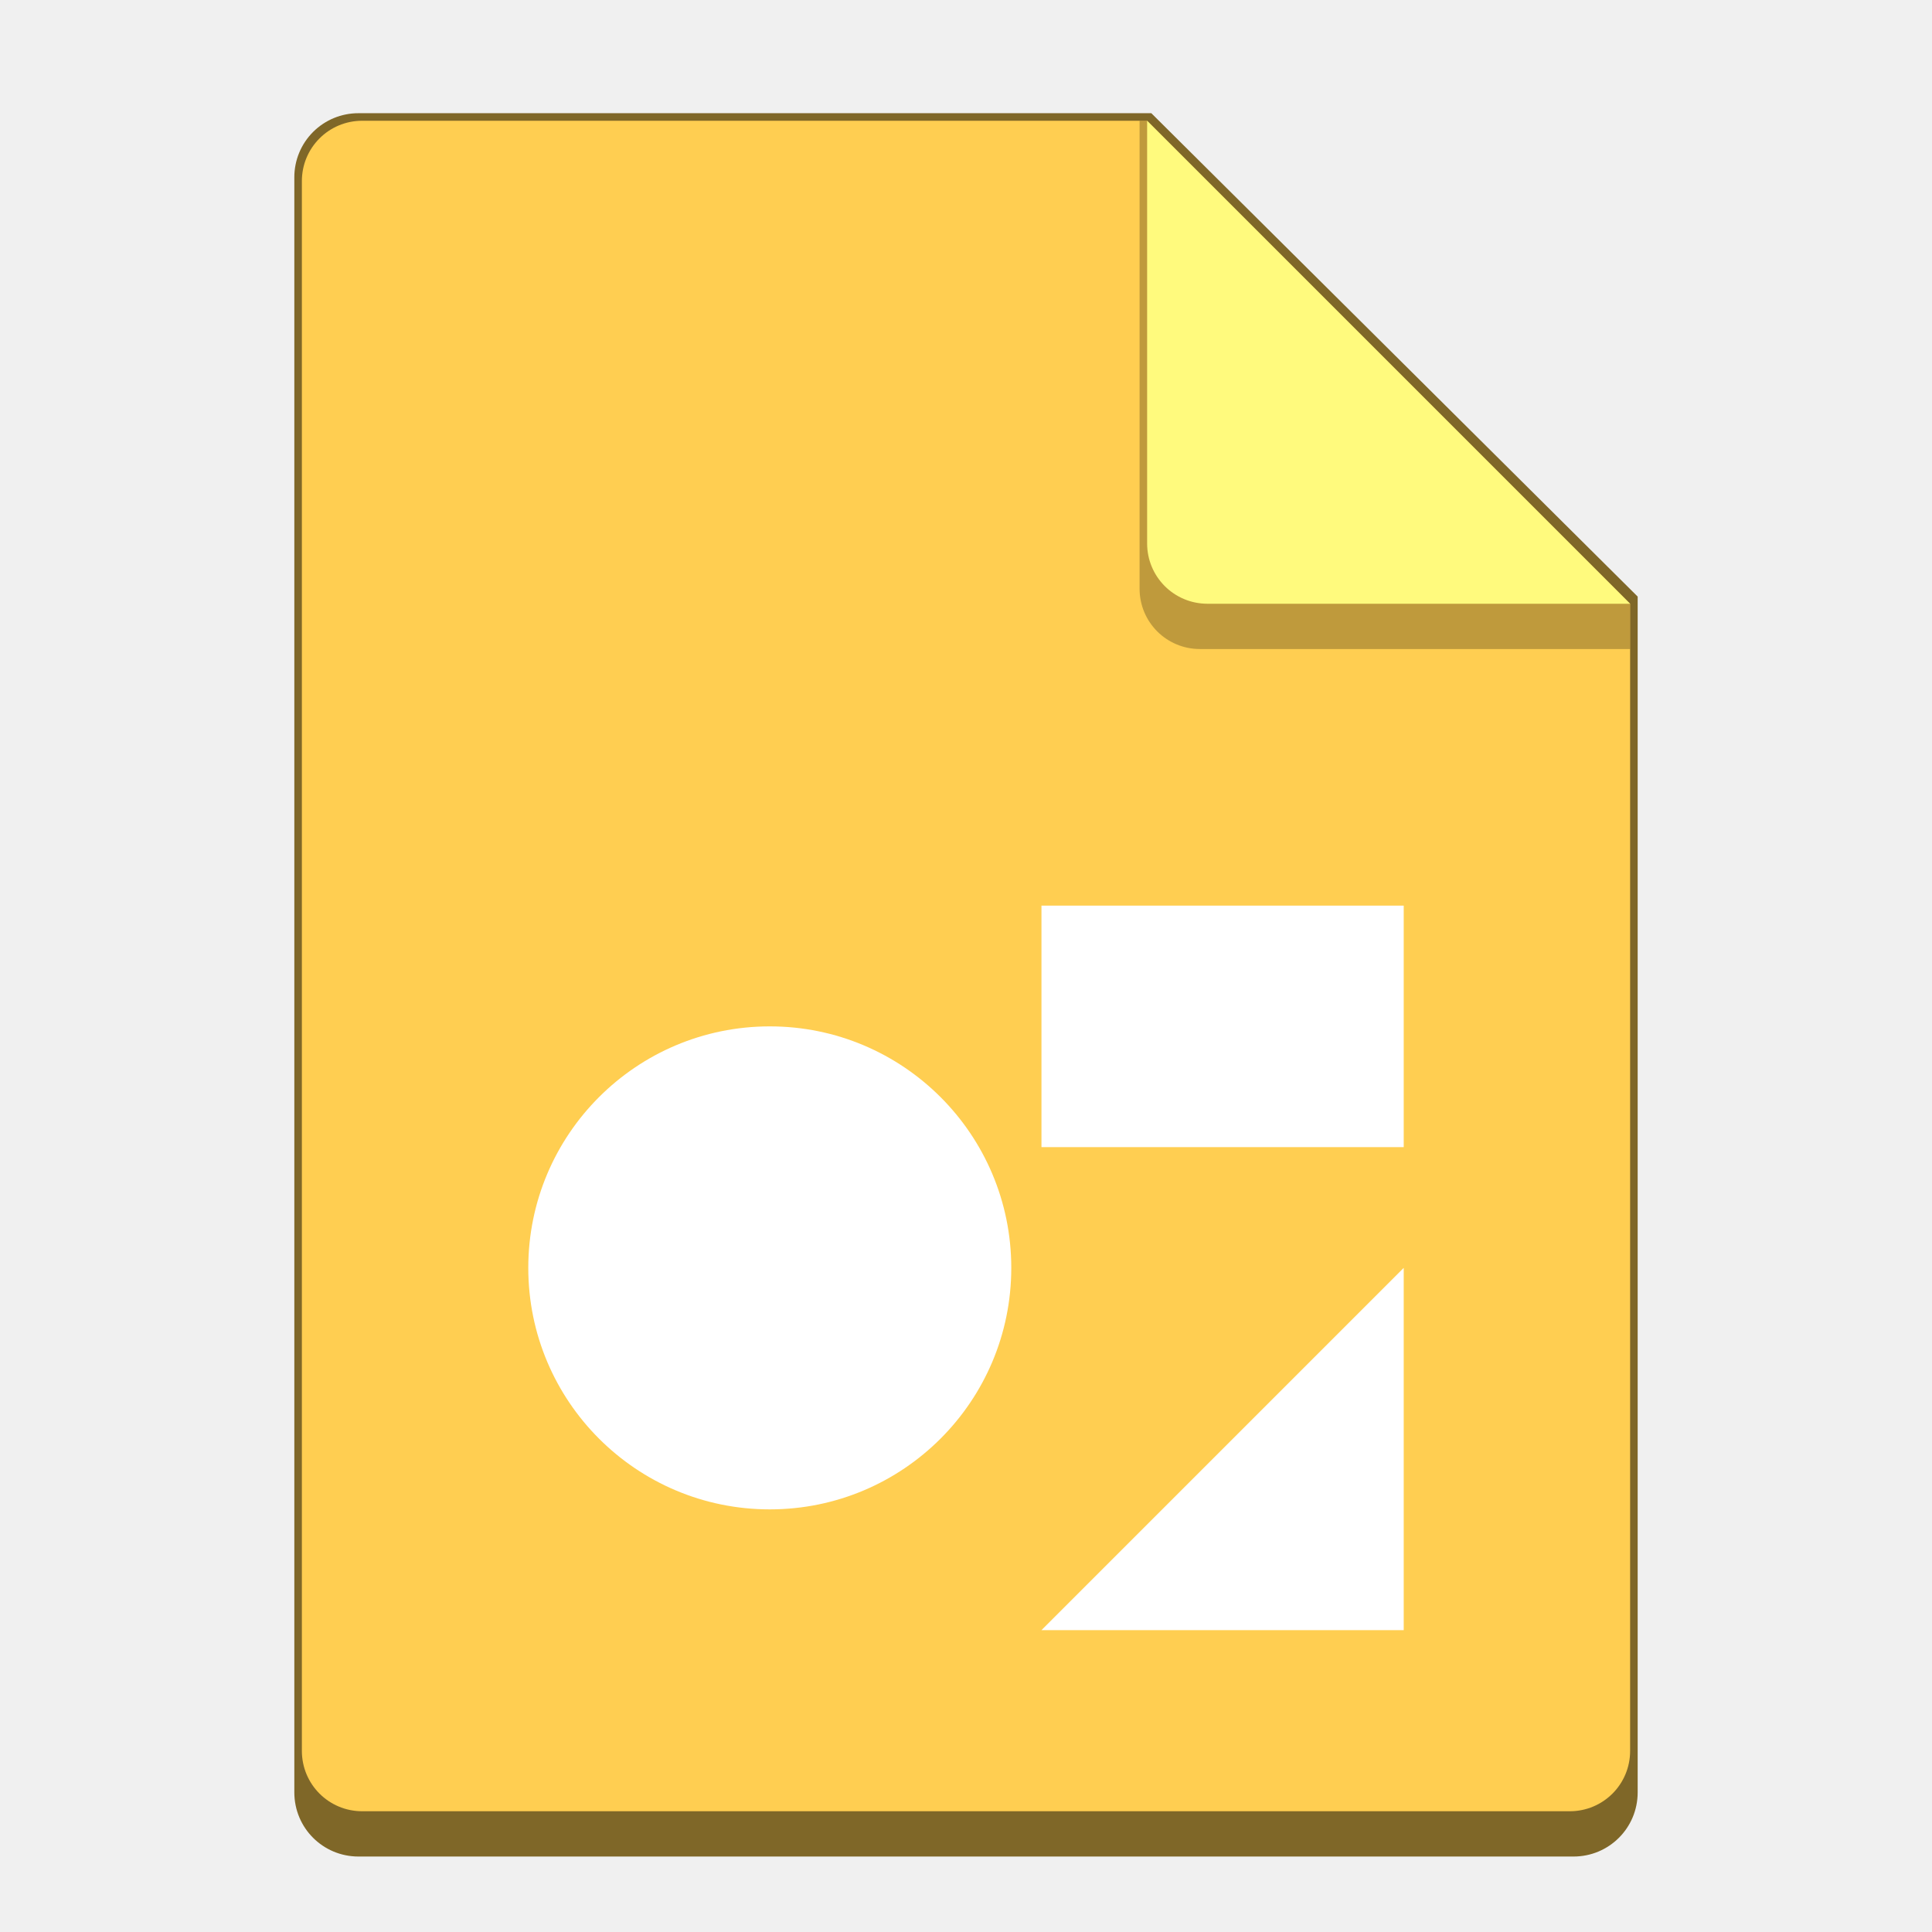
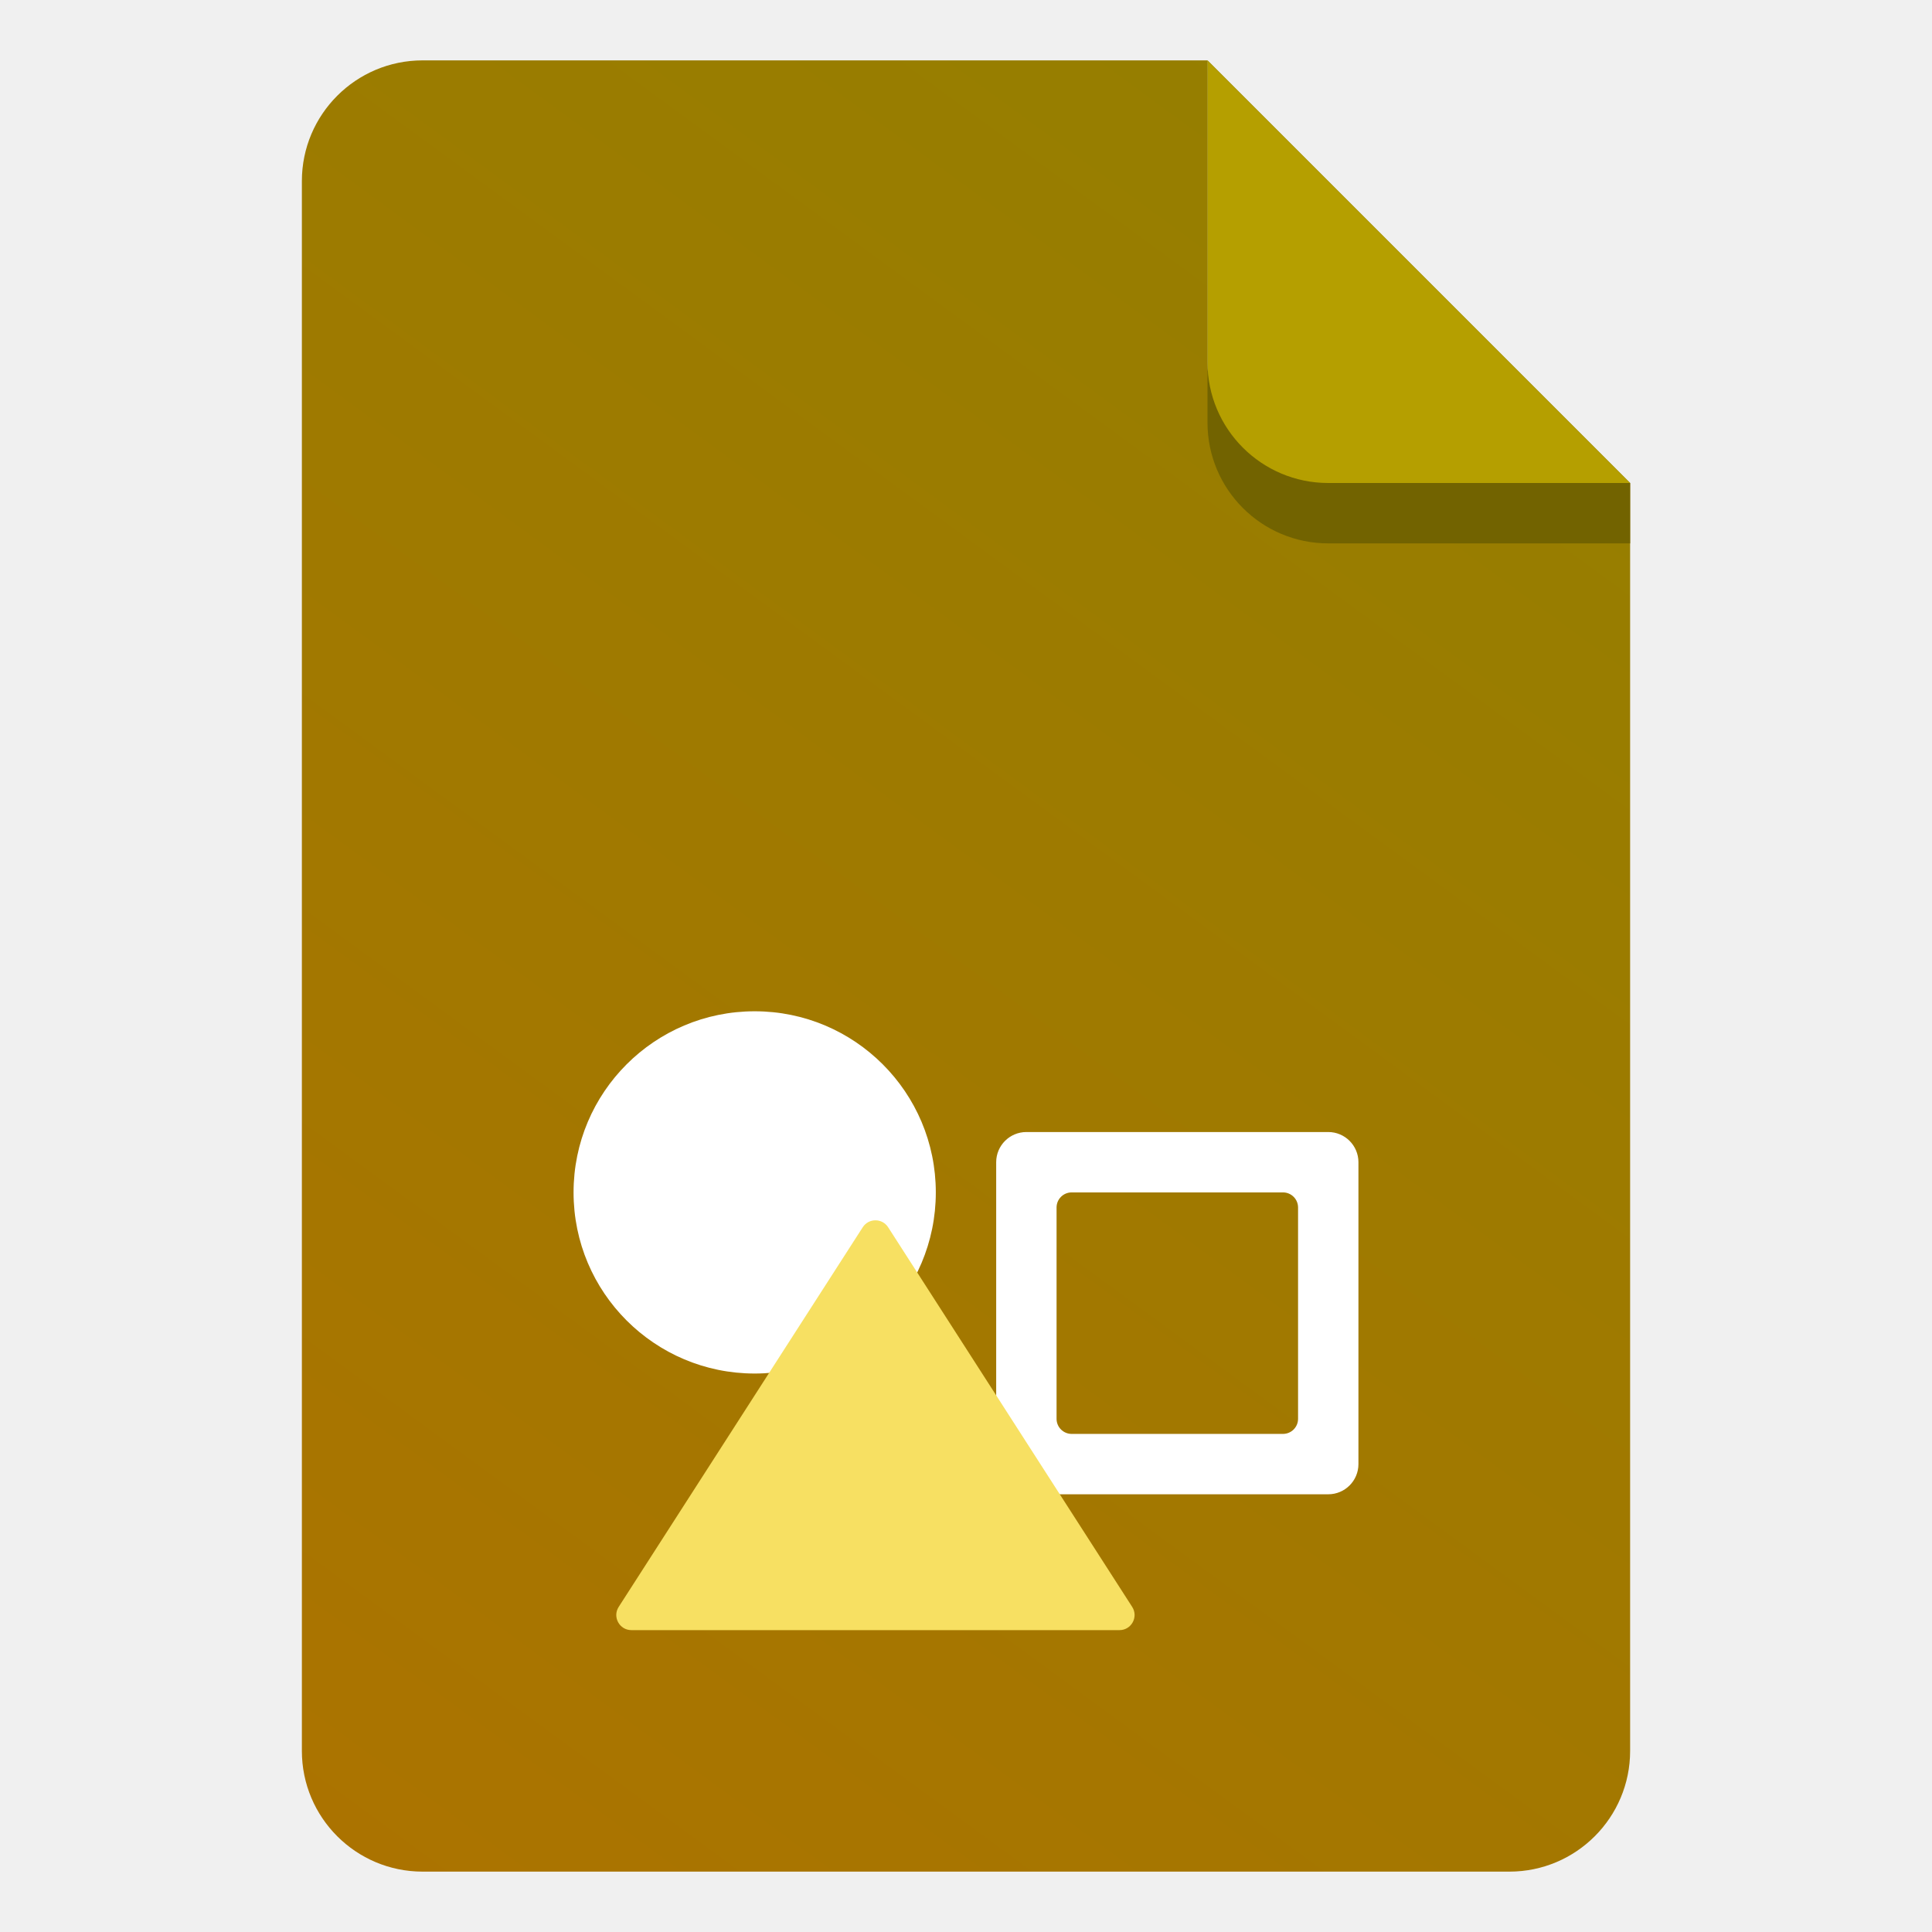
- <svg xmlns="http://www.w3.org/2000/svg" version="1.0" viewBox="0 0 256 256">
-   <path d="M47.5 15a8.481 8.481 0 0 0-8.5 8.5v214c0 4.709 3.791 8.5 8.5 8.5h161c4.709 0 8.5-3.791 8.5-8.5V79.05l-64.447-64.055z" fill="#7f6728" />
-   <path d="M216 80v152c0 4.432-3.568 8-8 8H48c-4.432 0-8-3.568-8-8V24c0-4.432 3.568-8 8-8h104" fill="#ffce51" />
-   <path d="M216 86h-57c-4.432 0-8-3.568-8-8V16h1l64 64z" fill="#7f6728" fill-opacity=".502" />
-   <path d="M216 80h-56c-4.432 0-8-3.568-8-8V16" fill="#fffa7d" />
-   <g transform="matrix(4 0 0 4 -894 2720)" fill="#fff">
-     <circle cx="249" cy="-638" r="8" />
-     <path d="M258-650h12v8h-12z" />
-     <path d="M270-638v12h-12z" />
-   </g>
+ <svg xmlns="http://www.w3.org/2000/svg" width="256" height="256" viewBox="0 0 256 256" fill="none">
+   <path d="M160 8V48C160 56.837 167.163 64 176 64H216V232C216 240.837 208.837 248 200 248H56C47.163 248 40 240.837 40 232V24C40 15.163 47.163 8 56 8H160Z" fill="url(#paint0_linear_4532_993)" />
+   <path d="M160 8L216 64V72H176C167.163 72 160 64.837 160 56V8Z" fill="#726300" />
+   <path d="M160 8L216 64H176C167.163 64 160 56.837 160 48V8Z" fill="#B59F00" />
+   <path fill-rule="evenodd" clip-rule="evenodd" d="M176 150C178.209 150 180 151.791 180 154V194C180 196.209 178.209 198 176 198H136C133.791 198 132 196.209 132 194V154C132 151.791 133.791 150 136 150H176ZM142 158C140.895 158 140 158.895 140 160V188C140 189.105 140.895 190 142 190H170C171.105 190 172 189.105 172 188V160C172 158.895 171.105 158 170 158H142Z" fill="white" />
+   <path d="M124 158C124 171.255 113.255 182 100 182C86.745 182 76 171.255 76 158C76 144.745 86.745 134 100 134C113.255 134 124 144.745 124 158Z" fill="white" />
+   <path d="M114.318 162.617C115.105 161.393 116.895 161.393 117.682 162.617L150.019 212.919C150.875 214.25 149.919 216 148.337 216H83.663C82.081 216 81.125 214.25 81.981 212.919L114.318 162.617Z" fill="#F7E062" />
+   <defs>
+     <linearGradient id="paint0_linear_4532_993" x1="216" y1="8" x2="40" y2="248" gradientUnits="userSpaceOnUse">
+       <stop stop-color="#938000" />
+       <stop offset="1" stop-color="#AC7300" />
+     </linearGradient>
+   </defs>
</svg>
